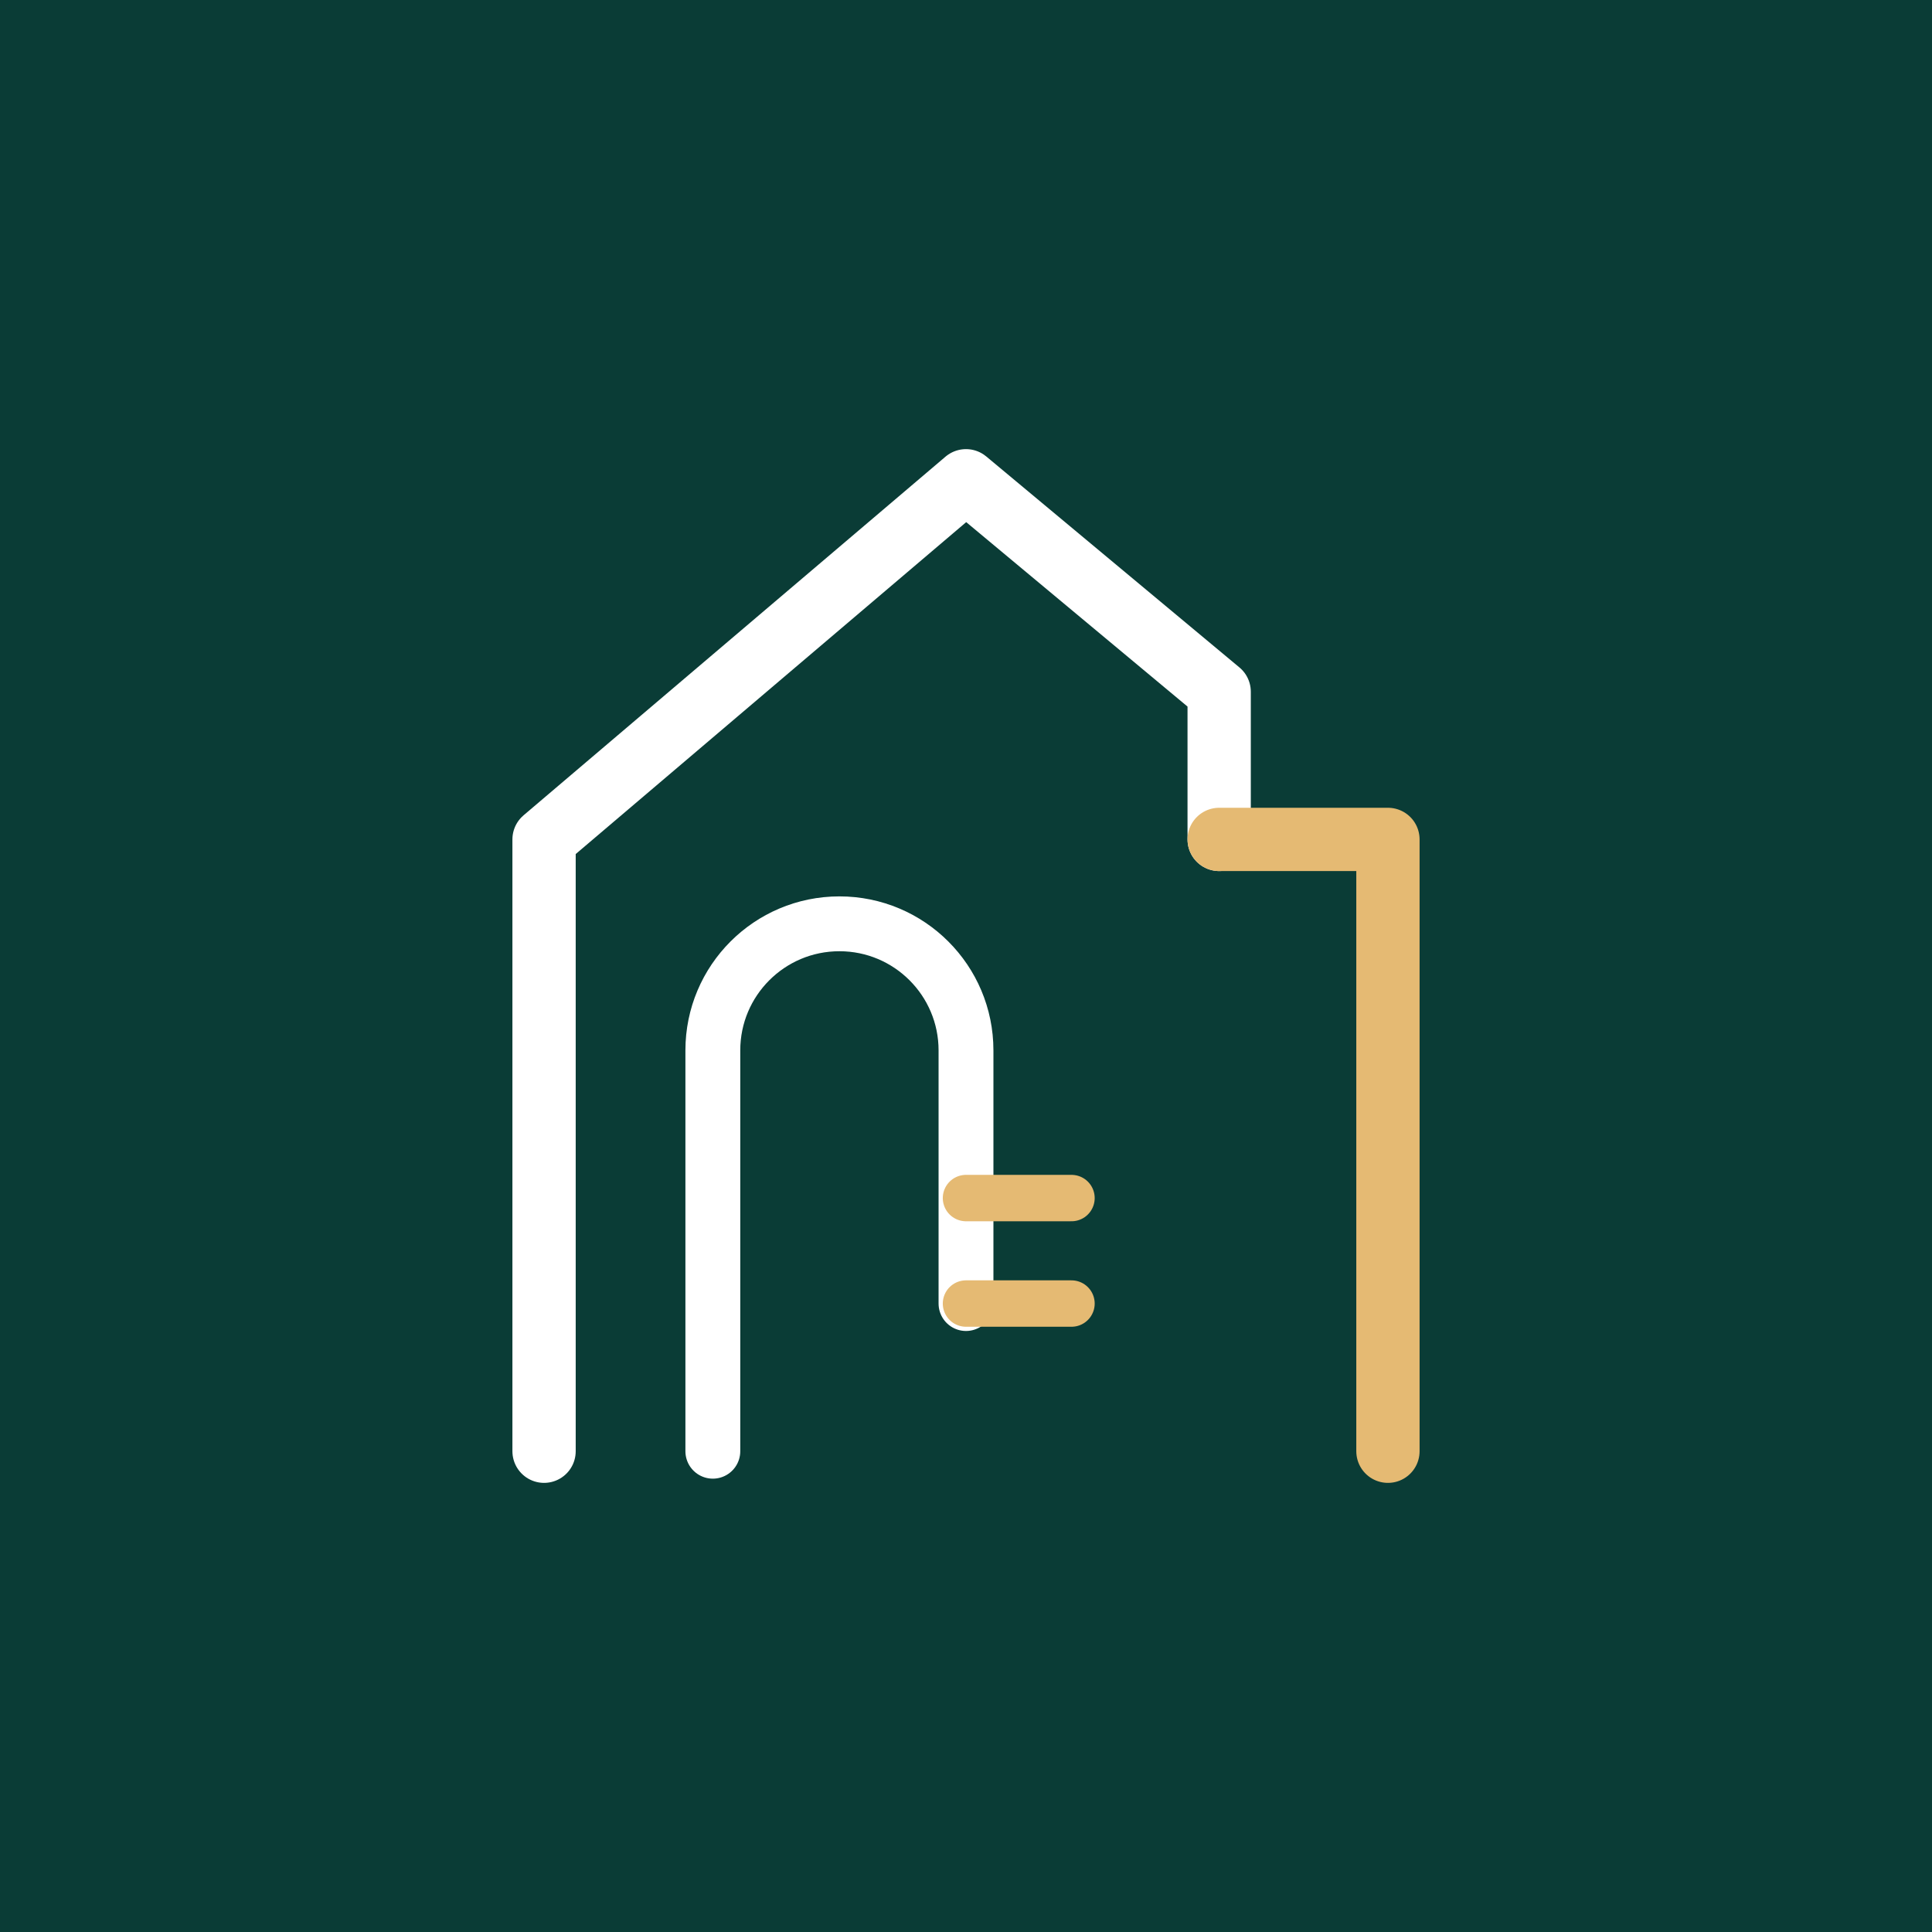
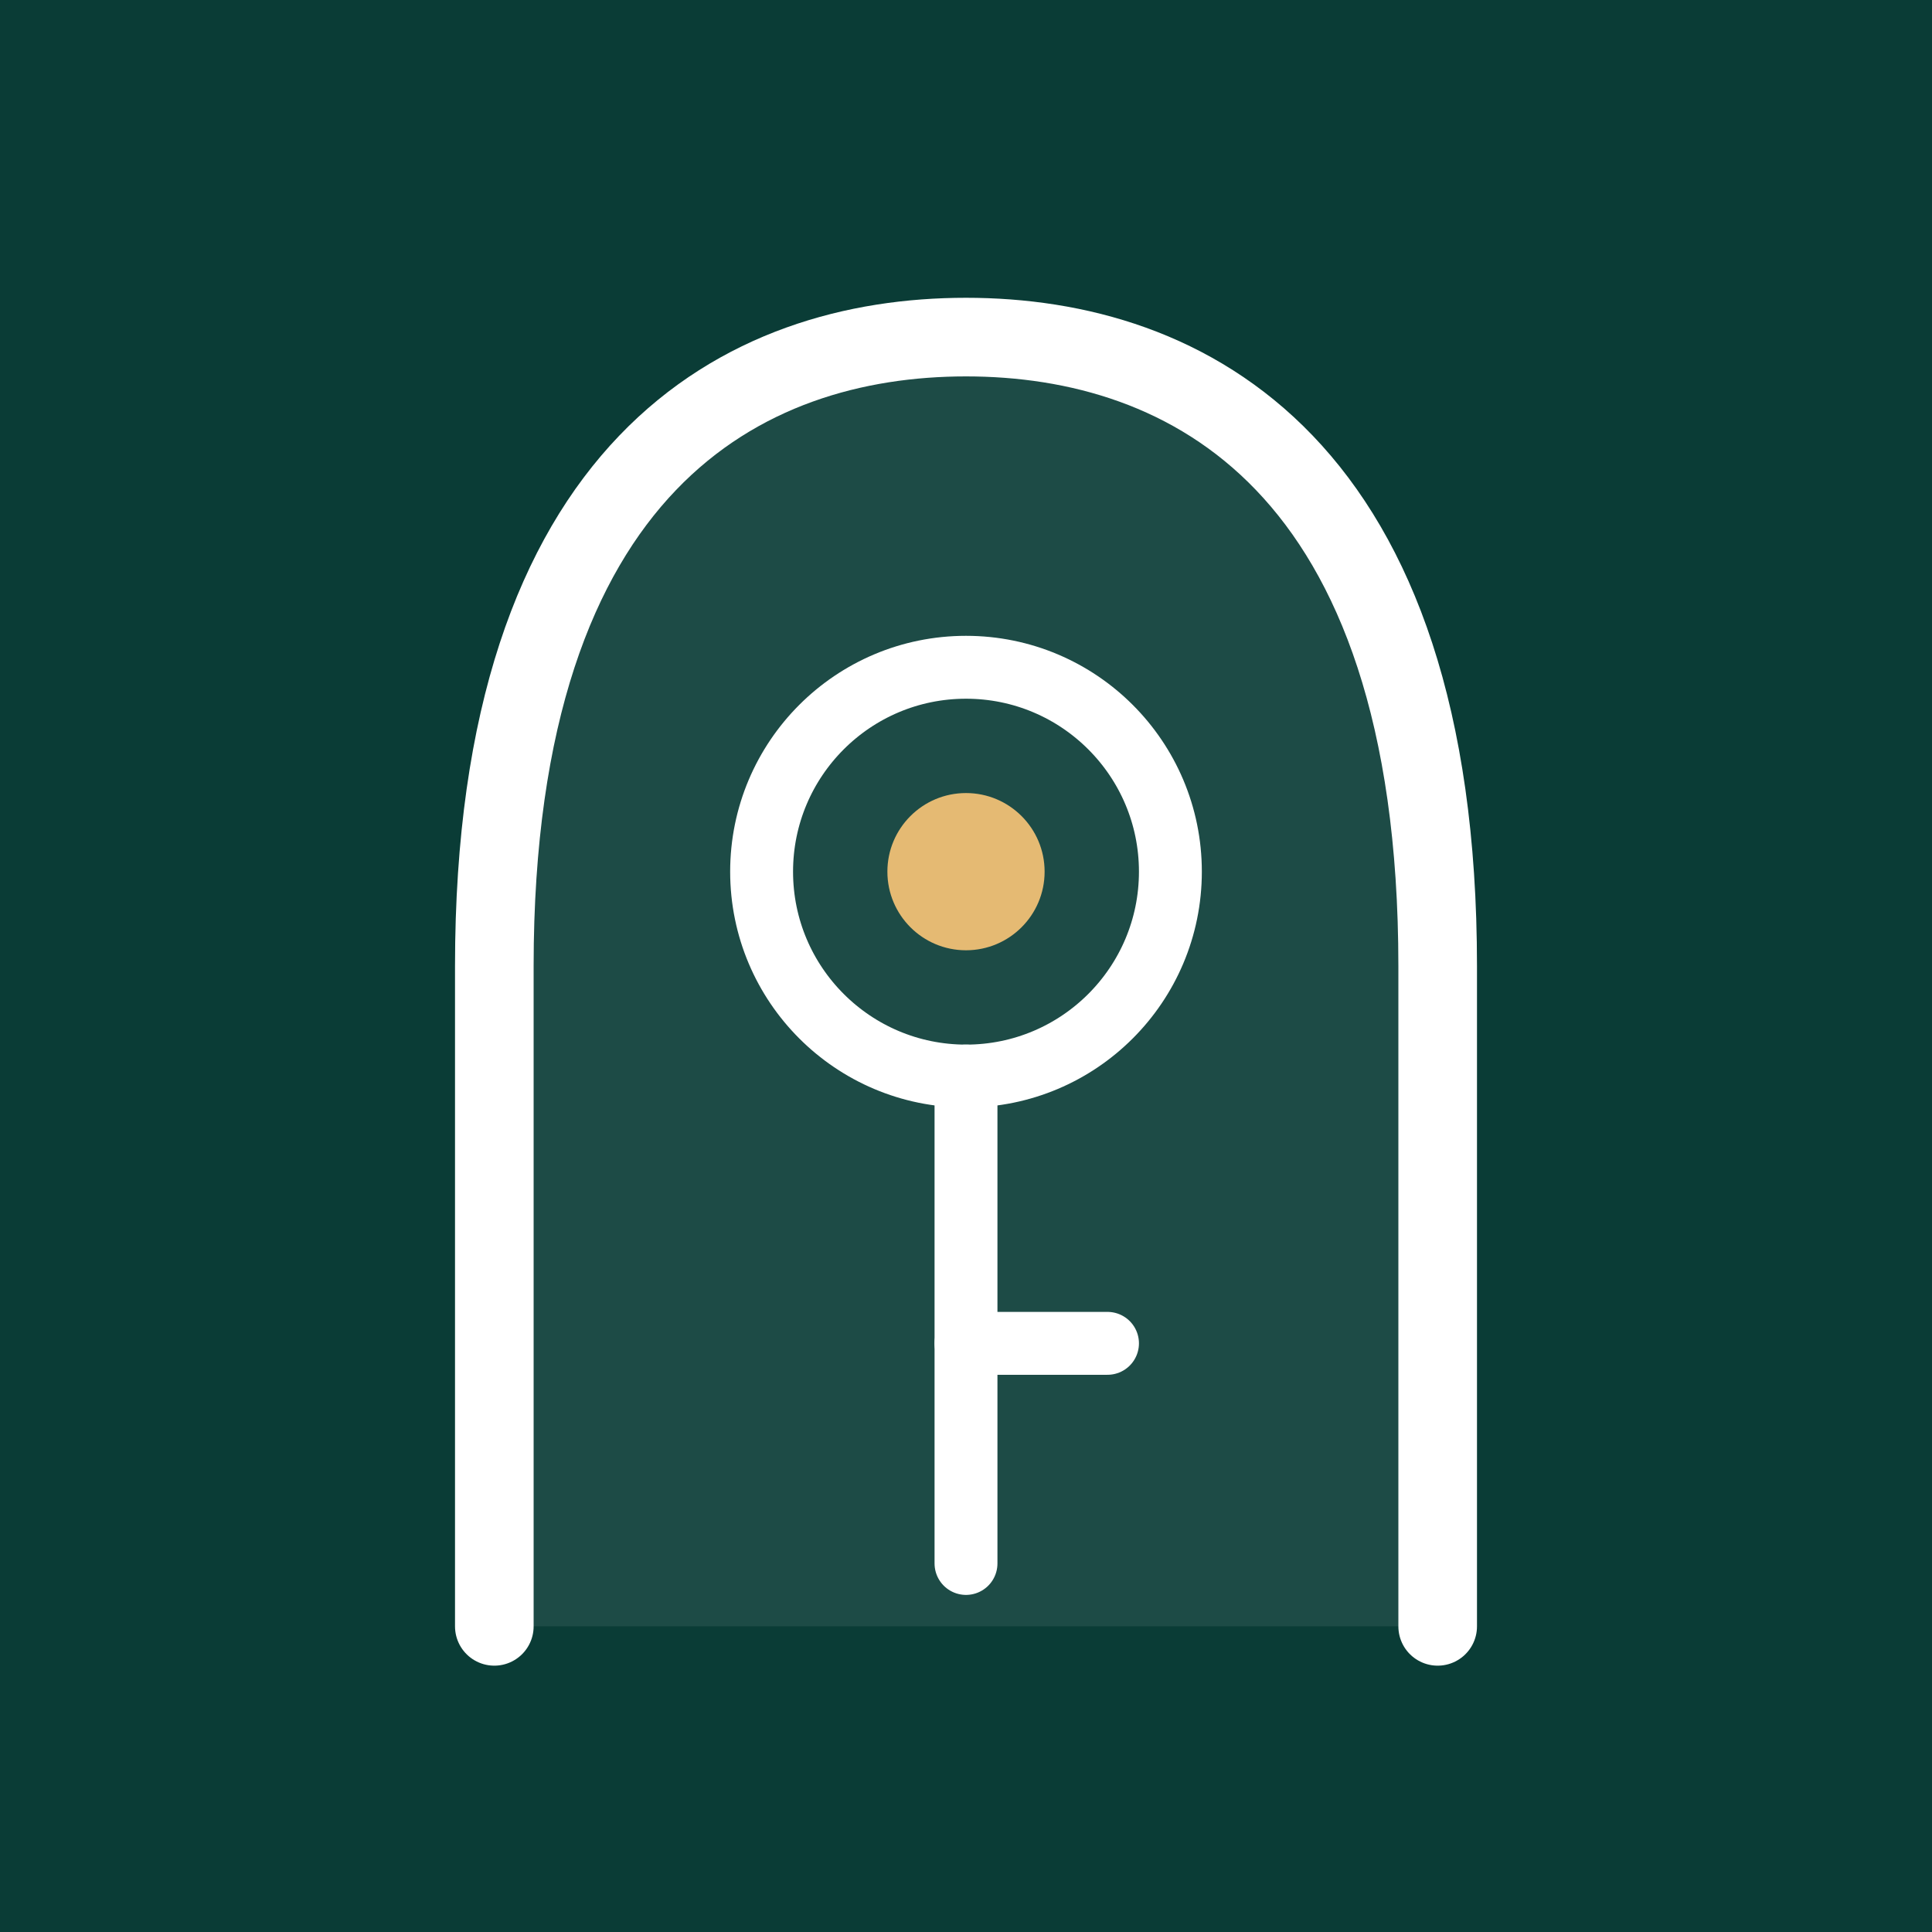
<svg xmlns="http://www.w3.org/2000/svg" width="512" height="512" viewBox="0 0 512 512">
  <rect width="512" height="512" fill="#0A3C36" />
-   <svg x="133" y="116" width="246" height="280" viewBox="0 0 44 50" fill="none">
-     <path d="M 2,48 L 2,19 L 22,2 L 34,12 L 34,19" stroke="#FFFFFF" stroke-width="3" stroke-linecap="round" stroke-linejoin="round" />
-     <path d="M 34,19 L 42,19 L 42,48" stroke="#E5BA73" stroke-width="3" stroke-linecap="round" stroke-linejoin="round" />
-     <path d="M 10,48 L 10,29 A 6,6 0 0,1 22,29 L 22,41" stroke="#FFFFFF" stroke-width="2.6" stroke-linecap="round" />
-     <line x1="22" y1="36" x2="27" y2="36" stroke="#E5BA73" stroke-width="2.2" stroke-linecap="round" />
-     <line x1="22" y1="41" x2="27" y2="41" stroke="#E5BA73" stroke-width="2.2" stroke-linecap="round" />
+   <svg x="56" y="56" width="400" height="400" viewBox="0 0 48 48" fill="none">
+     <path d="M9 45 L9 24 C9 8 17 4 24 4 C31 4 39 8 39 24 L39 45" stroke="#FFFFFF" stroke-width="2.5" stroke-linecap="round" stroke-linejoin="round" fill="#FFFFFF" fill-opacity="0.08" />
+     <circle cx="24" cy="21" r="6.5" stroke="#FFFFFF" stroke-width="2" fill="none" />
+     <line x1="24" y1="27.5" x2="24" y2="43" stroke="#FFFFFF" stroke-width="2" stroke-linecap="round" />
+     <line x1="24" y1="36" x2="28.5" y2="36" stroke="#FFFFFF" stroke-width="2" stroke-linecap="round" />
+     <circle cx="24" cy="21" r="2.5" fill="#E5BA73" />
  </svg>
</svg>
